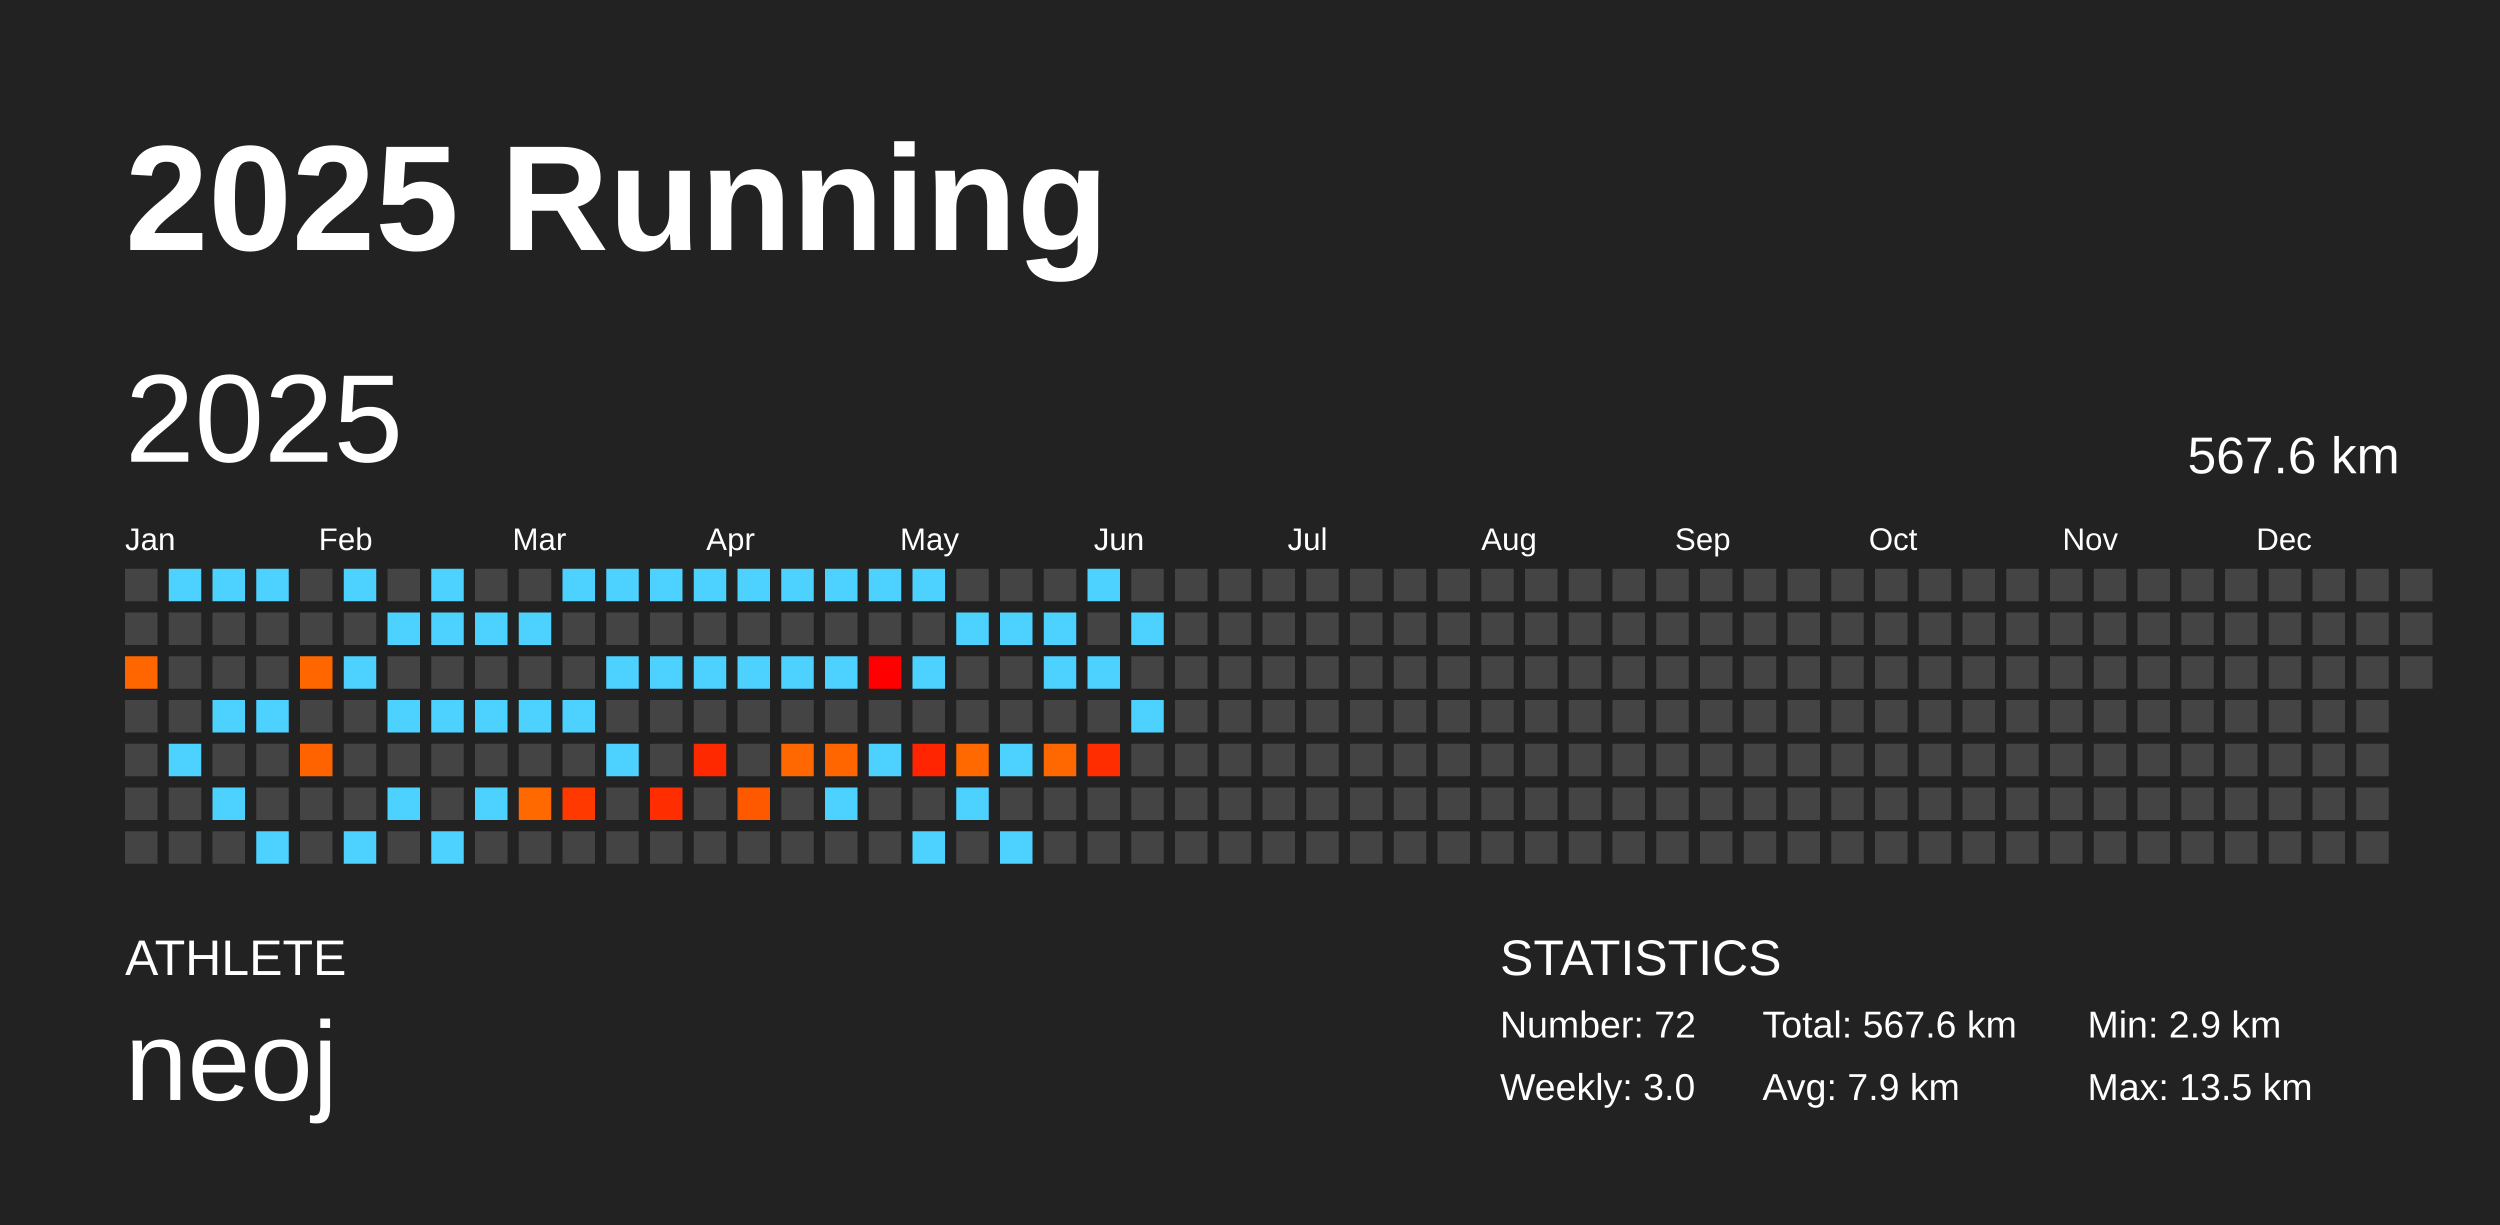
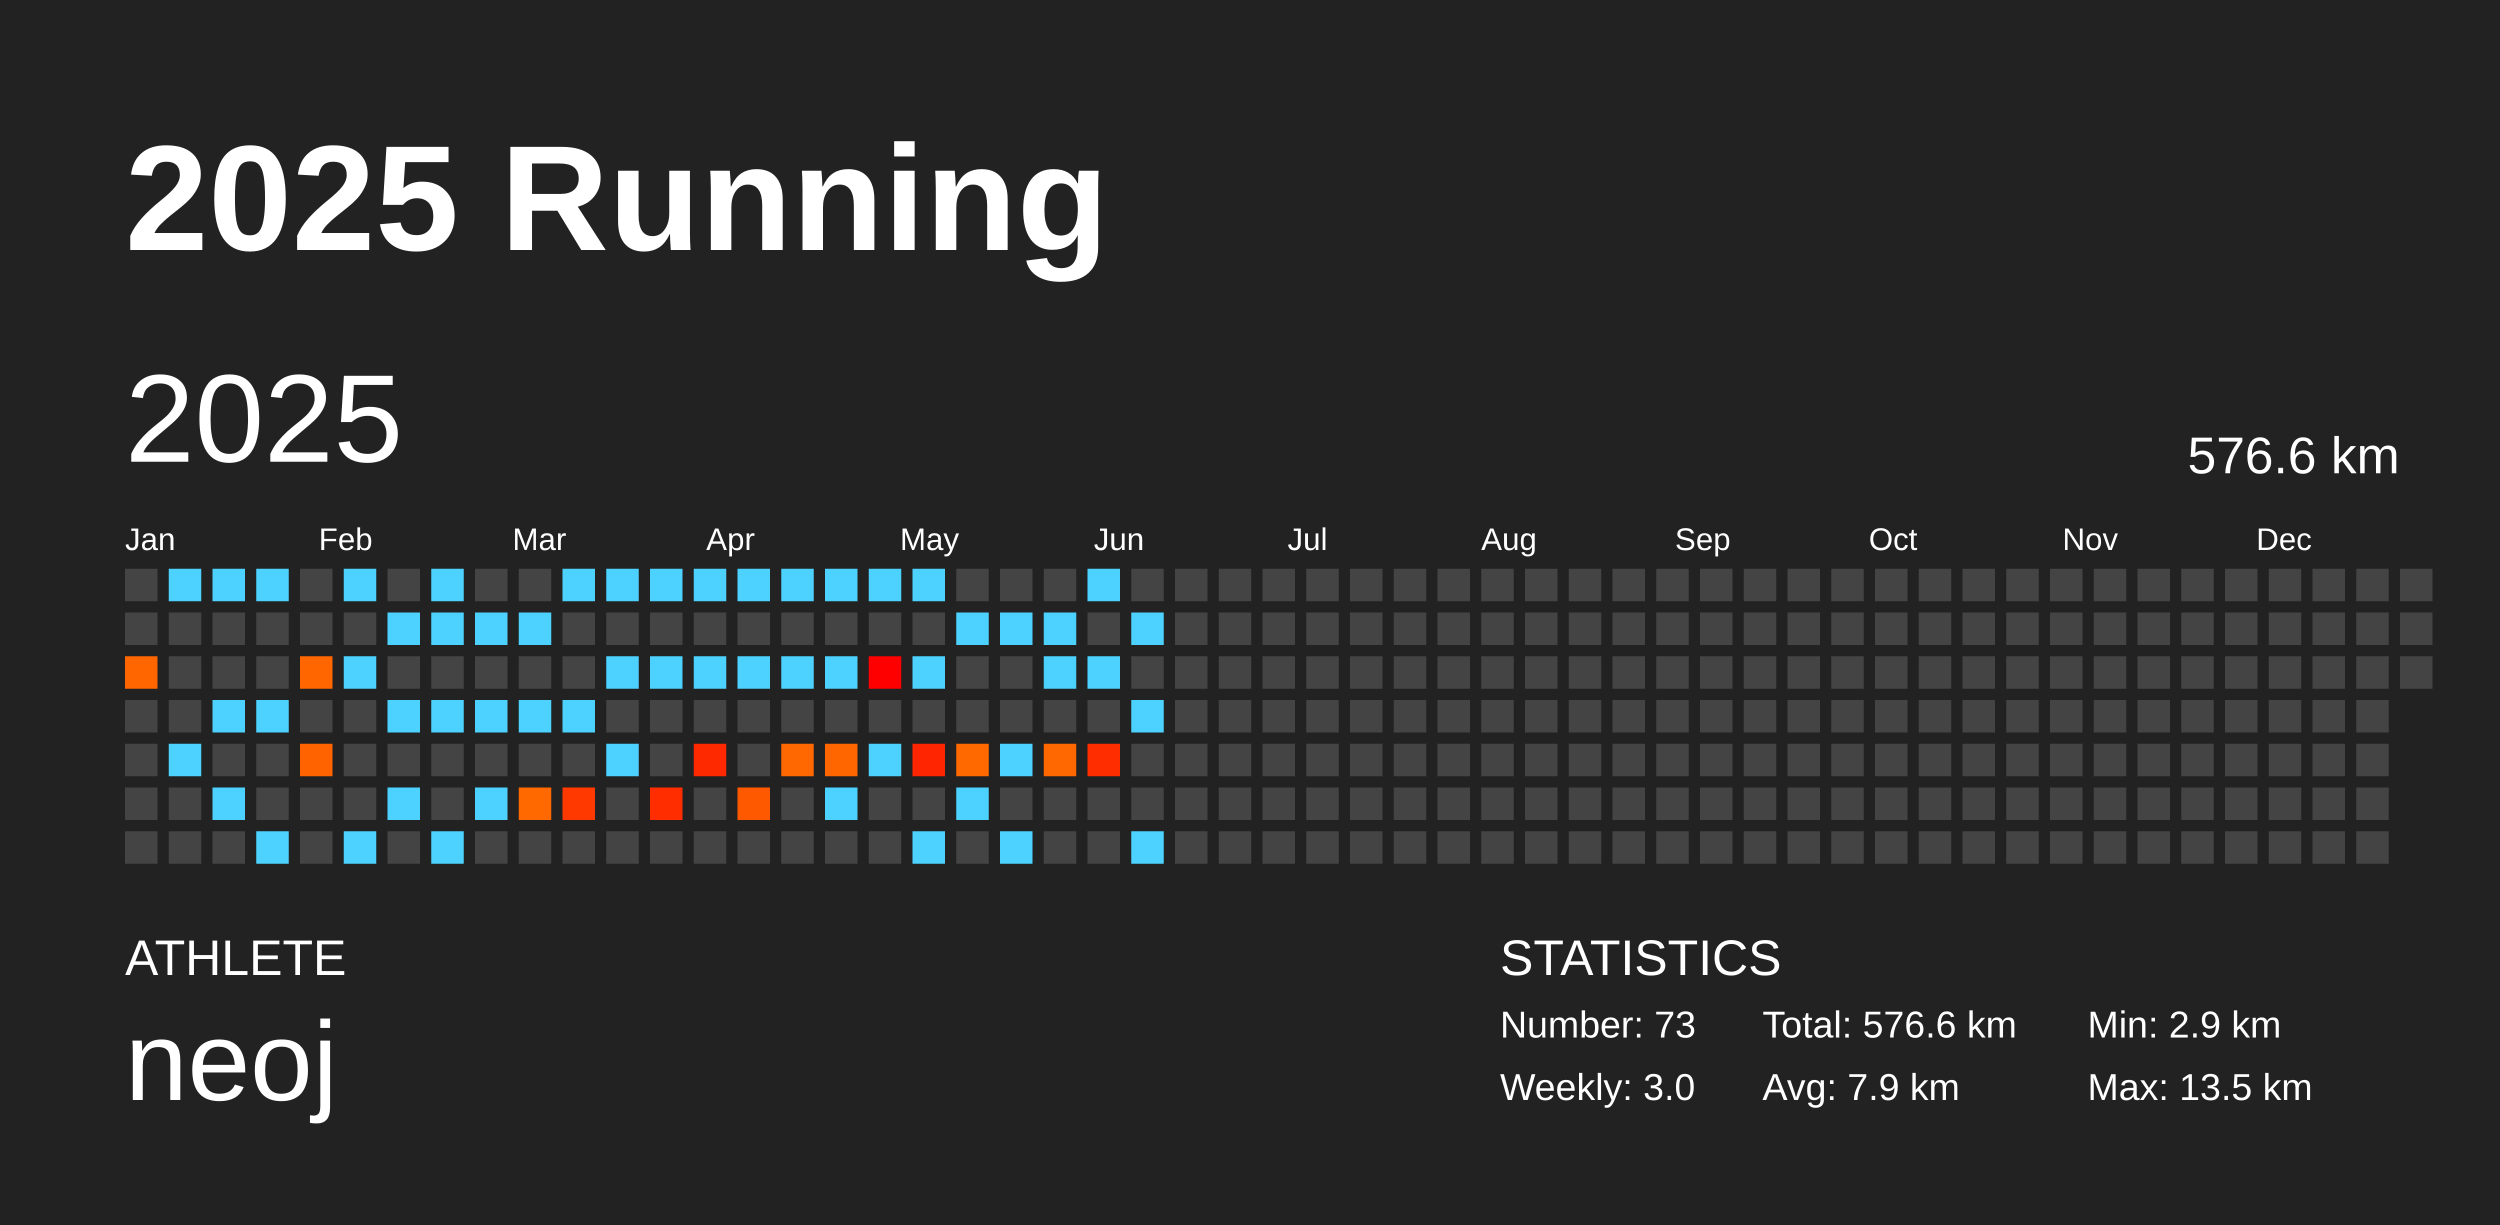
<svg xmlns="http://www.w3.org/2000/svg" baseProfile="full" height="98mm" version="1.1" viewBox="0,0,200,98" width="200mm">
  <defs />
  <rect fill="#222222" height="98" width="200" x="0" y="0" />
  <text fill="#FFFFFF" style="font-size:12px; font-family:Arial; font-weight:bold;" x="10" y="20">2025 Running</text>
  <text fill="#FFFFFF" style="font-size:4px; font-family:Arial" x="10" y="78">ATHLETE</text>
  <text fill="#FFFFFF" style="font-size:9px; font-family:Arial" x="10" y="88">neoj</text>
  <text fill="#FFFFFF" style="font-size:4px; font-family:Arial" x="120" y="78">STATISTICS</text>
-   <text fill="#FFFFFF" style="font-size:3px; font-family:Arial" x="120" y="83">Number: 72</text>
+   <text fill="#FFFFFF" style="font-size:3px; font-family:Arial" x="120" y="83">Number: 73</text>
  <text fill="#FFFFFF" style="font-size:3px; font-family:Arial" x="120" y="88">Weekly: 3.0</text>
-   <text fill="#FFFFFF" style="font-size:3px; font-family:Arial" x="141" y="83">Total: 567.6 km</text>
+   <text fill="#FFFFFF" style="font-size:3px; font-family:Arial" x="141" y="83">Total: 576.6 km</text>
  <text fill="#FFFFFF" style="font-size:3px; font-family:Arial" x="141" y="88">Avg: 7.9 km</text>
  <text fill="#FFFFFF" style="font-size:3px; font-family:Arial" x="167" y="83">Min: 2.9 km</text>
  <text fill="#FFFFFF" style="font-size:3px; font-family:Arial" x="167" y="88">Max: 13.5 km</text>
  <text dominant-baseline="hanging" fill="#FFFFFF" style="font-size:10.0px; font-family:Arial;" x="10" y="30">2025</text>
-   <text dominant-baseline="hanging" fill="#FFFFFF" style="font-size:4.125px; font-family:Arial;" x="175" y="35">567.6 km</text>
+   <text dominant-baseline="hanging" fill="#FFFFFF" style="font-size:4.125px; font-family:Arial;" x="175" y="35">576.6 km</text>
  <text fill="#FFFFFF" style="font-size:2.5px; font-family:Arial" x="10.0" y="44">Jan</text>
  <text fill="#FFFFFF" style="font-size:2.5px; font-family:Arial" x="25.5" y="44">Feb</text>
  <text fill="#FFFFFF" style="font-size:2.5px; font-family:Arial" x="41.0" y="44">Mar</text>
  <text fill="#FFFFFF" style="font-size:2.5px; font-family:Arial" x="56.5" y="44">Apr</text>
  <text fill="#FFFFFF" style="font-size:2.5px; font-family:Arial" x="72.0" y="44">May</text>
  <text fill="#FFFFFF" style="font-size:2.5px; font-family:Arial" x="87.5" y="44">Jun</text>
  <text fill="#FFFFFF" style="font-size:2.5px; font-family:Arial" x="103.0" y="44">Jul</text>
  <text fill="#FFFFFF" style="font-size:2.5px; font-family:Arial" x="118.5" y="44">Aug</text>
  <text fill="#FFFFFF" style="font-size:2.5px; font-family:Arial" x="134.0" y="44">Sep</text>
  <text fill="#FFFFFF" style="font-size:2.5px; font-family:Arial" x="149.5" y="44">Oct</text>
  <text fill="#FFFFFF" style="font-size:2.5px; font-family:Arial" x="165.0" y="44">Nov</text>
  <text fill="#FFFFFF" style="font-size:2.5px; font-family:Arial" x="180.5" y="44">Dec</text>
  <rect fill="#444444" height="2.6" width="2.6" x="10.0" y="45.5" />
  <rect fill="#444444" height="2.6" width="2.6" x="10.0" y="49.0" />
  <rect fill="#ff6600" height="2.6" width="2.6" x="10.0" y="52.5" />
  <rect fill="#444444" height="2.6" width="2.6" x="10.0" y="56.0" />
  <rect fill="#444444" height="2.6" width="2.6" x="10.0" y="59.5" />
  <rect fill="#444444" height="2.6" width="2.6" x="10.0" y="63.0" />
  <rect fill="#444444" height="2.6" width="2.6" x="10.0" y="66.5" />
  <rect fill="#4dd2ff" height="2.6" width="2.6" x="13.5" y="45.5" />
  <rect fill="#444444" height="2.6" width="2.6" x="13.5" y="49.0" />
  <rect fill="#444444" height="2.6" width="2.6" x="13.5" y="52.5" />
  <rect fill="#444444" height="2.6" width="2.6" x="13.5" y="56.0" />
  <rect fill="#4dd2ff" height="2.6" width="2.6" x="13.5" y="59.5" />
  <rect fill="#444444" height="2.6" width="2.6" x="13.5" y="63.0" />
  <rect fill="#444444" height="2.6" width="2.6" x="13.5" y="66.5" />
  <rect fill="#4dd2ff" height="2.6" width="2.6" x="17.0" y="45.5" />
  <rect fill="#444444" height="2.6" width="2.6" x="17.0" y="49.0" />
  <rect fill="#444444" height="2.6" width="2.6" x="17.0" y="52.5" />
  <rect fill="#4dd2ff" height="2.6" width="2.6" x="17.0" y="56.0" />
  <rect fill="#444444" height="2.6" width="2.6" x="17.0" y="59.5" />
  <rect fill="#4dd2ff" height="2.6" width="2.6" x="17.0" y="63.0" />
  <rect fill="#444444" height="2.6" width="2.6" x="17.0" y="66.5" />
  <rect fill="#4dd2ff" height="2.6" width="2.6" x="20.5" y="45.5" />
  <rect fill="#444444" height="2.6" width="2.6" x="20.5" y="49.0" />
  <rect fill="#444444" height="2.6" width="2.6" x="20.5" y="52.5" />
  <rect fill="#4dd2ff" height="2.6" width="2.6" x="20.5" y="56.0" />
  <rect fill="#444444" height="2.6" width="2.6" x="20.5" y="59.5" />
  <rect fill="#444444" height="2.6" width="2.6" x="20.5" y="63.0" />
  <rect fill="#4dd2ff" height="2.6" width="2.6" x="20.5" y="66.5" />
  <rect fill="#444444" height="2.6" width="2.6" x="24.0" y="45.5" />
  <rect fill="#444444" height="2.6" width="2.6" x="24.0" y="49.0" />
  <rect fill="#ff6600" height="2.6" width="2.6" x="24.0" y="52.5" />
  <rect fill="#444444" height="2.6" width="2.6" x="24.0" y="56.0" />
  <rect fill="#ff6300" height="2.6" width="2.6" x="24.0" y="59.5" />
  <rect fill="#444444" height="2.6" width="2.6" x="24.0" y="63.0" />
  <rect fill="#444444" height="2.6" width="2.6" x="24.0" y="66.5" />
  <rect fill="#4dd2ff" height="2.6" width="2.6" x="27.5" y="45.5" />
  <rect fill="#444444" height="2.6" width="2.6" x="27.5" y="49.0" />
  <rect fill="#4dd2ff" height="2.6" width="2.6" x="27.5" y="52.5" />
  <rect fill="#444444" height="2.6" width="2.6" x="27.5" y="56.0" />
  <rect fill="#444444" height="2.6" width="2.6" x="27.5" y="59.5" />
  <rect fill="#444444" height="2.6" width="2.6" x="27.5" y="63.0" />
  <rect fill="#4dd2ff" height="2.6" width="2.6" x="27.5" y="66.5" />
  <rect fill="#444444" height="2.6" width="2.6" x="31.0" y="45.5" />
  <rect fill="#4dd2ff" height="2.6" width="2.6" x="31.0" y="49.0" />
  <rect fill="#444444" height="2.6" width="2.6" x="31.0" y="52.5" />
  <rect fill="#4dd2ff" height="2.6" width="2.6" x="31.0" y="56.0" />
  <rect fill="#444444" height="2.6" width="2.6" x="31.0" y="59.5" />
  <rect fill="#4dd2ff" height="2.6" width="2.6" x="31.0" y="63.0" />
  <rect fill="#444444" height="2.6" width="2.6" x="31.0" y="66.5" />
  <rect fill="#4dd2ff" height="2.6" width="2.6" x="34.5" y="45.5" />
  <rect fill="#4dd2ff" height="2.6" width="2.6" x="34.5" y="49.0" />
  <rect fill="#444444" height="2.6" width="2.6" x="34.5" y="52.5" />
  <rect fill="#4dd2ff" height="2.6" width="2.6" x="34.5" y="56.0" />
  <rect fill="#444444" height="2.6" width="2.6" x="34.5" y="59.5" />
  <rect fill="#444444" height="2.6" width="2.6" x="34.5" y="63.0" />
  <rect fill="#4dd2ff" height="2.6" width="2.6" x="34.5" y="66.5" />
  <rect fill="#444444" height="2.6" width="2.6" x="38.0" y="45.5" />
  <rect fill="#4dd2ff" height="2.6" width="2.6" x="38.0" y="49.0" />
  <rect fill="#444444" height="2.6" width="2.6" x="38.0" y="52.5" />
  <rect fill="#4dd2ff" height="2.6" width="2.6" x="38.0" y="56.0" />
  <rect fill="#444444" height="2.6" width="2.6" x="38.0" y="59.5" />
  <rect fill="#4dd2ff" height="2.6" width="2.6" x="38.0" y="63.0" />
  <rect fill="#444444" height="2.6" width="2.6" x="38.0" y="66.5" />
  <rect fill="#444444" height="2.6" width="2.6" x="41.5" y="45.5" />
  <rect fill="#4dd2ff" height="2.6" width="2.6" x="41.5" y="49.0" />
  <rect fill="#444444" height="2.6" width="2.6" x="41.5" y="52.5" />
  <rect fill="#4dd2ff" height="2.6" width="2.6" x="41.5" y="56.0" />
  <rect fill="#444444" height="2.6" width="2.6" x="41.5" y="59.5" />
  <rect fill="#ff6900" height="2.6" width="2.6" x="41.5" y="63.0" />
  <rect fill="#444444" height="2.6" width="2.6" x="41.5" y="66.5" />
  <rect fill="#4dd2ff" height="2.6" width="2.6" x="45.0" y="45.5" />
  <rect fill="#444444" height="2.6" width="2.6" x="45.0" y="49.0" />
  <rect fill="#444444" height="2.6" width="2.6" x="45.0" y="52.5" />
  <rect fill="#4dd2ff" height="2.6" width="2.6" x="45.0" y="56.0" />
  <rect fill="#444444" height="2.6" width="2.6" x="45.0" y="59.5" />
  <rect fill="#ff3900" height="2.6" width="2.6" x="45.0" y="63.0" />
  <rect fill="#444444" height="2.6" width="2.6" x="45.0" y="66.5" />
  <rect fill="#4dd2ff" height="2.6" width="2.6" x="48.5" y="45.5" />
  <rect fill="#444444" height="2.6" width="2.6" x="48.5" y="49.0" />
  <rect fill="#4dd2ff" height="2.6" width="2.6" x="48.5" y="52.5" />
  <rect fill="#444444" height="2.6" width="2.6" x="48.5" y="56.0" />
  <rect fill="#4dd2ff" height="2.6" width="2.6" x="48.5" y="59.5" />
  <rect fill="#444444" height="2.6" width="2.6" x="48.5" y="63.0" />
  <rect fill="#444444" height="2.6" width="2.6" x="48.5" y="66.5" />
  <rect fill="#4dd2ff" height="2.6" width="2.6" x="52.0" y="45.5" />
  <rect fill="#444444" height="2.6" width="2.6" x="52.0" y="49.0" />
  <rect fill="#4dd2ff" height="2.6" width="2.6" x="52.0" y="52.5" />
  <rect fill="#444444" height="2.6" width="2.6" x="52.0" y="56.0" />
  <rect fill="#444444" height="2.6" width="2.6" x="52.0" y="59.5" />
  <rect fill="#ff2d00" height="2.6" width="2.6" x="52.0" y="63.0" />
  <rect fill="#444444" height="2.6" width="2.6" x="52.0" y="66.5" />
  <rect fill="#4dd2ff" height="2.6" width="2.6" x="55.5" y="45.5" />
  <rect fill="#444444" height="2.6" width="2.6" x="55.5" y="49.0" />
  <rect fill="#4dd2ff" height="2.6" width="2.6" x="55.5" y="52.5" />
  <rect fill="#444444" height="2.6" width="2.6" x="55.5" y="56.0" />
  <rect fill="#ff2900" height="2.6" width="2.6" x="55.5" y="59.5" />
  <rect fill="#444444" height="2.6" width="2.6" x="55.5" y="63.0" />
  <rect fill="#444444" height="2.6" width="2.6" x="55.5" y="66.5" />
  <rect fill="#4dd2ff" height="2.6" width="2.6" x="59.0" y="45.5" />
  <rect fill="#444444" height="2.6" width="2.6" x="59.0" y="49.0" />
  <rect fill="#4dd2ff" height="2.6" width="2.6" x="59.0" y="52.5" />
  <rect fill="#444444" height="2.6" width="2.6" x="59.0" y="56.0" />
  <rect fill="#444444" height="2.6" width="2.6" x="59.0" y="59.5" />
  <rect fill="#ff5900" height="2.6" width="2.6" x="59.0" y="63.0" />
  <rect fill="#444444" height="2.6" width="2.6" x="59.0" y="66.5" />
  <rect fill="#4dd2ff" height="2.6" width="2.6" x="62.5" y="45.5" />
  <rect fill="#444444" height="2.6" width="2.6" x="62.5" y="49.0" />
  <rect fill="#4dd2ff" height="2.6" width="2.6" x="62.5" y="52.5" />
  <rect fill="#444444" height="2.6" width="2.6" x="62.5" y="56.0" />
  <rect fill="#ff6700" height="2.6" width="2.6" x="62.5" y="59.5" />
  <rect fill="#444444" height="2.6" width="2.6" x="62.5" y="63.0" />
  <rect fill="#444444" height="2.6" width="2.6" x="62.5" y="66.5" />
  <rect fill="#4dd2ff" height="2.6" width="2.6" x="66.0" y="45.5" />
  <rect fill="#444444" height="2.6" width="2.6" x="66.0" y="49.0" />
  <rect fill="#4dd2ff" height="2.6" width="2.6" x="66.0" y="52.5" />
  <rect fill="#444444" height="2.6" width="2.6" x="66.0" y="56.0" />
  <rect fill="#ff6600" height="2.6" width="2.6" x="66.0" y="59.5" />
  <rect fill="#4dd2ff" height="2.6" width="2.6" x="66.0" y="63.0" />
  <rect fill="#444444" height="2.6" width="2.6" x="66.0" y="66.5" />
  <rect fill="#4dd2ff" height="2.6" width="2.6" x="69.5" y="45.5" />
  <rect fill="#444444" height="2.6" width="2.6" x="69.5" y="49.0" />
  <rect fill="#ff0000" height="2.6" width="2.6" x="69.5" y="52.5" />
  <rect fill="#444444" height="2.6" width="2.6" x="69.5" y="56.0" />
  <rect fill="#4dd2ff" height="2.6" width="2.6" x="69.5" y="59.5" />
  <rect fill="#444444" height="2.6" width="2.6" x="69.5" y="63.0" />
  <rect fill="#444444" height="2.6" width="2.6" x="69.5" y="66.5" />
  <rect fill="#4dd2ff" height="2.6" width="2.6" x="73.0" y="45.5" />
  <rect fill="#444444" height="2.6" width="2.6" x="73.0" y="49.0" />
  <rect fill="#4dd2ff" height="2.6" width="2.6" x="73.0" y="52.5" />
  <rect fill="#444444" height="2.6" width="2.6" x="73.0" y="56.0" />
  <rect fill="#ff2500" height="2.6" width="2.6" x="73.0" y="59.5" />
  <rect fill="#444444" height="2.6" width="2.6" x="73.0" y="63.0" />
  <rect fill="#4dd2ff" height="2.6" width="2.6" x="73.0" y="66.5" />
  <rect fill="#444444" height="2.6" width="2.6" x="76.5" y="45.5" />
  <rect fill="#4dd2ff" height="2.6" width="2.6" x="76.5" y="49.0" />
  <rect fill="#444444" height="2.6" width="2.6" x="76.5" y="52.5" />
  <rect fill="#444444" height="2.6" width="2.6" x="76.5" y="56.0" />
  <rect fill="#ff6900" height="2.6" width="2.6" x="76.5" y="59.5" />
  <rect fill="#4dd2ff" height="2.6" width="2.6" x="76.5" y="63.0" />
  <rect fill="#444444" height="2.6" width="2.6" x="76.5" y="66.5" />
  <rect fill="#444444" height="2.6" width="2.6" x="80.0" y="45.5" />
  <rect fill="#4dd2ff" height="2.6" width="2.6" x="80.0" y="49.0" />
  <rect fill="#444444" height="2.6" width="2.6" x="80.0" y="52.5" />
  <rect fill="#444444" height="2.6" width="2.6" x="80.0" y="56.0" />
  <rect fill="#4dd2ff" height="2.6" width="2.6" x="80.0" y="59.5" />
  <rect fill="#444444" height="2.6" width="2.6" x="80.0" y="63.0" />
  <rect fill="#4dd2ff" height="2.6" width="2.6" x="80.0" y="66.5" />
  <rect fill="#444444" height="2.6" width="2.6" x="83.5" y="45.5" />
  <rect fill="#4dd2ff" height="2.6" width="2.6" x="83.5" y="49.0" />
  <rect fill="#4dd2ff" height="2.6" width="2.6" x="83.5" y="52.5" />
  <rect fill="#444444" height="2.6" width="2.6" x="83.5" y="56.0" />
  <rect fill="#ff6700" height="2.6" width="2.6" x="83.5" y="59.5" />
  <rect fill="#444444" height="2.6" width="2.6" x="83.5" y="63.0" />
  <rect fill="#444444" height="2.6" width="2.6" x="83.5" y="66.5" />
  <rect fill="#4dd2ff" height="2.6" width="2.6" x="87.0" y="45.5" />
  <rect fill="#444444" height="2.6" width="2.6" x="87.0" y="49.0" />
  <rect fill="#4dd2ff" height="2.6" width="2.6" x="87.0" y="52.5" />
  <rect fill="#444444" height="2.6" width="2.6" x="87.0" y="56.0" />
  <rect fill="#ff2d00" height="2.6" width="2.6" x="87.0" y="59.5" />
  <rect fill="#444444" height="2.6" width="2.6" x="87.0" y="63.0" />
  <rect fill="#444444" height="2.6" width="2.6" x="87.0" y="66.5" />
  <rect fill="#444444" height="2.6" width="2.6" x="90.5" y="45.5" />
  <rect fill="#4dd2ff" height="2.6" width="2.6" x="90.5" y="49.0" />
  <rect fill="#444444" height="2.6" width="2.6" x="90.5" y="52.5" />
  <rect fill="#4dd2ff" height="2.6" width="2.6" x="90.5" y="56.0" />
  <rect fill="#444444" height="2.6" width="2.6" x="90.5" y="59.5" />
  <rect fill="#444444" height="2.6" width="2.6" x="90.5" y="63.0" />
-   <rect fill="#444444" height="2.6" width="2.6" x="90.5" y="66.5" />
+   <rect fill="#4dd2ff" height="2.6" width="2.6" x="90.5" y="66.5" />
  <rect fill="#444444" height="2.6" width="2.6" x="94.0" y="45.5" />
  <rect fill="#444444" height="2.6" width="2.6" x="94.0" y="49.0" />
  <rect fill="#444444" height="2.6" width="2.6" x="94.0" y="52.5" />
  <rect fill="#444444" height="2.6" width="2.6" x="94.0" y="56.0" />
  <rect fill="#444444" height="2.6" width="2.6" x="94.0" y="59.5" />
  <rect fill="#444444" height="2.6" width="2.6" x="94.0" y="63.0" />
  <rect fill="#444444" height="2.6" width="2.6" x="94.0" y="66.5" />
  <rect fill="#444444" height="2.6" width="2.6" x="97.5" y="45.5" />
  <rect fill="#444444" height="2.6" width="2.6" x="97.5" y="49.0" />
  <rect fill="#444444" height="2.6" width="2.6" x="97.5" y="52.5" />
  <rect fill="#444444" height="2.6" width="2.6" x="97.5" y="56.0" />
  <rect fill="#444444" height="2.6" width="2.6" x="97.5" y="59.5" />
  <rect fill="#444444" height="2.6" width="2.6" x="97.5" y="63.0" />
  <rect fill="#444444" height="2.6" width="2.6" x="97.5" y="66.5" />
  <rect fill="#444444" height="2.6" width="2.6" x="101.0" y="45.5" />
  <rect fill="#444444" height="2.6" width="2.6" x="101.0" y="49.0" />
  <rect fill="#444444" height="2.6" width="2.6" x="101.0" y="52.5" />
  <rect fill="#444444" height="2.6" width="2.6" x="101.0" y="56.0" />
  <rect fill="#444444" height="2.6" width="2.6" x="101.0" y="59.5" />
  <rect fill="#444444" height="2.6" width="2.6" x="101.0" y="63.0" />
  <rect fill="#444444" height="2.6" width="2.6" x="101.0" y="66.5" />
  <rect fill="#444444" height="2.6" width="2.6" x="104.5" y="45.5" />
  <rect fill="#444444" height="2.6" width="2.6" x="104.5" y="49.0" />
  <rect fill="#444444" height="2.6" width="2.6" x="104.5" y="52.5" />
  <rect fill="#444444" height="2.6" width="2.6" x="104.5" y="56.0" />
  <rect fill="#444444" height="2.6" width="2.6" x="104.5" y="59.5" />
  <rect fill="#444444" height="2.6" width="2.6" x="104.5" y="63.0" />
  <rect fill="#444444" height="2.6" width="2.6" x="104.5" y="66.5" />
  <rect fill="#444444" height="2.6" width="2.6" x="108.0" y="45.5" />
  <rect fill="#444444" height="2.6" width="2.6" x="108.0" y="49.0" />
  <rect fill="#444444" height="2.6" width="2.6" x="108.0" y="52.5" />
  <rect fill="#444444" height="2.6" width="2.6" x="108.0" y="56.0" />
  <rect fill="#444444" height="2.6" width="2.6" x="108.0" y="59.5" />
  <rect fill="#444444" height="2.6" width="2.6" x="108.0" y="63.0" />
  <rect fill="#444444" height="2.6" width="2.6" x="108.0" y="66.5" />
  <rect fill="#444444" height="2.6" width="2.6" x="111.5" y="45.5" />
  <rect fill="#444444" height="2.6" width="2.6" x="111.5" y="49.0" />
  <rect fill="#444444" height="2.6" width="2.6" x="111.5" y="52.5" />
  <rect fill="#444444" height="2.6" width="2.6" x="111.5" y="56.0" />
  <rect fill="#444444" height="2.6" width="2.6" x="111.5" y="59.5" />
  <rect fill="#444444" height="2.6" width="2.6" x="111.5" y="63.0" />
  <rect fill="#444444" height="2.6" width="2.6" x="111.5" y="66.5" />
  <rect fill="#444444" height="2.6" width="2.6" x="115.0" y="45.5" />
  <rect fill="#444444" height="2.6" width="2.6" x="115.0" y="49.0" />
  <rect fill="#444444" height="2.6" width="2.6" x="115.0" y="52.5" />
  <rect fill="#444444" height="2.6" width="2.6" x="115.0" y="56.0" />
  <rect fill="#444444" height="2.6" width="2.6" x="115.0" y="59.5" />
  <rect fill="#444444" height="2.6" width="2.6" x="115.0" y="63.0" />
  <rect fill="#444444" height="2.6" width="2.6" x="115.0" y="66.5" />
  <rect fill="#444444" height="2.6" width="2.6" x="118.5" y="45.5" />
  <rect fill="#444444" height="2.6" width="2.6" x="118.5" y="49.0" />
  <rect fill="#444444" height="2.6" width="2.6" x="118.5" y="52.5" />
  <rect fill="#444444" height="2.6" width="2.6" x="118.5" y="56.0" />
  <rect fill="#444444" height="2.6" width="2.6" x="118.5" y="59.5" />
  <rect fill="#444444" height="2.6" width="2.6" x="118.5" y="63.0" />
  <rect fill="#444444" height="2.6" width="2.6" x="118.5" y="66.5" />
  <rect fill="#444444" height="2.6" width="2.6" x="122.0" y="45.5" />
  <rect fill="#444444" height="2.6" width="2.6" x="122.0" y="49.0" />
  <rect fill="#444444" height="2.6" width="2.6" x="122.0" y="52.5" />
  <rect fill="#444444" height="2.6" width="2.6" x="122.0" y="56.0" />
  <rect fill="#444444" height="2.6" width="2.6" x="122.0" y="59.5" />
  <rect fill="#444444" height="2.6" width="2.6" x="122.0" y="63.0" />
  <rect fill="#444444" height="2.6" width="2.6" x="122.0" y="66.5" />
  <rect fill="#444444" height="2.6" width="2.6" x="125.5" y="45.5" />
  <rect fill="#444444" height="2.6" width="2.6" x="125.5" y="49.0" />
  <rect fill="#444444" height="2.6" width="2.6" x="125.5" y="52.5" />
  <rect fill="#444444" height="2.6" width="2.6" x="125.5" y="56.0" />
  <rect fill="#444444" height="2.6" width="2.6" x="125.5" y="59.5" />
  <rect fill="#444444" height="2.6" width="2.6" x="125.5" y="63.0" />
  <rect fill="#444444" height="2.6" width="2.6" x="125.5" y="66.5" />
  <rect fill="#444444" height="2.6" width="2.6" x="129.0" y="45.5" />
  <rect fill="#444444" height="2.6" width="2.6" x="129.0" y="49.0" />
  <rect fill="#444444" height="2.6" width="2.6" x="129.0" y="52.5" />
  <rect fill="#444444" height="2.6" width="2.6" x="129.0" y="56.0" />
  <rect fill="#444444" height="2.6" width="2.6" x="129.0" y="59.5" />
  <rect fill="#444444" height="2.6" width="2.6" x="129.0" y="63.0" />
  <rect fill="#444444" height="2.6" width="2.6" x="129.0" y="66.5" />
  <rect fill="#444444" height="2.6" width="2.6" x="132.5" y="45.5" />
  <rect fill="#444444" height="2.6" width="2.6" x="132.5" y="49.0" />
  <rect fill="#444444" height="2.6" width="2.6" x="132.5" y="52.5" />
  <rect fill="#444444" height="2.6" width="2.6" x="132.5" y="56.0" />
  <rect fill="#444444" height="2.6" width="2.6" x="132.5" y="59.5" />
  <rect fill="#444444" height="2.6" width="2.6" x="132.5" y="63.0" />
  <rect fill="#444444" height="2.6" width="2.6" x="132.5" y="66.5" />
  <rect fill="#444444" height="2.6" width="2.6" x="136.0" y="45.5" />
  <rect fill="#444444" height="2.6" width="2.6" x="136.0" y="49.0" />
  <rect fill="#444444" height="2.6" width="2.6" x="136.0" y="52.5" />
  <rect fill="#444444" height="2.6" width="2.6" x="136.0" y="56.0" />
  <rect fill="#444444" height="2.6" width="2.6" x="136.0" y="59.5" />
  <rect fill="#444444" height="2.6" width="2.6" x="136.0" y="63.0" />
  <rect fill="#444444" height="2.6" width="2.6" x="136.0" y="66.5" />
  <rect fill="#444444" height="2.6" width="2.6" x="139.5" y="45.5" />
  <rect fill="#444444" height="2.6" width="2.6" x="139.5" y="49.0" />
  <rect fill="#444444" height="2.6" width="2.6" x="139.5" y="52.5" />
  <rect fill="#444444" height="2.6" width="2.6" x="139.5" y="56.0" />
  <rect fill="#444444" height="2.6" width="2.6" x="139.5" y="59.5" />
  <rect fill="#444444" height="2.6" width="2.6" x="139.5" y="63.0" />
  <rect fill="#444444" height="2.6" width="2.6" x="139.5" y="66.5" />
  <rect fill="#444444" height="2.6" width="2.6" x="143.0" y="45.5" />
  <rect fill="#444444" height="2.6" width="2.6" x="143.0" y="49.0" />
  <rect fill="#444444" height="2.6" width="2.6" x="143.0" y="52.5" />
  <rect fill="#444444" height="2.6" width="2.6" x="143.0" y="56.0" />
  <rect fill="#444444" height="2.6" width="2.6" x="143.0" y="59.5" />
  <rect fill="#444444" height="2.6" width="2.6" x="143.0" y="63.0" />
  <rect fill="#444444" height="2.6" width="2.6" x="143.0" y="66.5" />
  <rect fill="#444444" height="2.6" width="2.6" x="146.5" y="45.5" />
  <rect fill="#444444" height="2.6" width="2.6" x="146.5" y="49.0" />
  <rect fill="#444444" height="2.6" width="2.6" x="146.5" y="52.5" />
  <rect fill="#444444" height="2.6" width="2.6" x="146.5" y="56.0" />
  <rect fill="#444444" height="2.6" width="2.6" x="146.5" y="59.5" />
  <rect fill="#444444" height="2.6" width="2.6" x="146.5" y="63.0" />
  <rect fill="#444444" height="2.6" width="2.6" x="146.5" y="66.5" />
  <rect fill="#444444" height="2.6" width="2.6" x="150.0" y="45.5" />
  <rect fill="#444444" height="2.6" width="2.6" x="150.0" y="49.0" />
  <rect fill="#444444" height="2.6" width="2.6" x="150.0" y="52.5" />
  <rect fill="#444444" height="2.6" width="2.6" x="150.0" y="56.0" />
  <rect fill="#444444" height="2.6" width="2.6" x="150.0" y="59.5" />
  <rect fill="#444444" height="2.6" width="2.6" x="150.0" y="63.0" />
  <rect fill="#444444" height="2.6" width="2.6" x="150.0" y="66.5" />
  <rect fill="#444444" height="2.6" width="2.6" x="153.5" y="45.5" />
  <rect fill="#444444" height="2.6" width="2.6" x="153.5" y="49.0" />
  <rect fill="#444444" height="2.6" width="2.6" x="153.5" y="52.5" />
  <rect fill="#444444" height="2.6" width="2.6" x="153.5" y="56.0" />
  <rect fill="#444444" height="2.6" width="2.6" x="153.5" y="59.5" />
  <rect fill="#444444" height="2.6" width="2.6" x="153.5" y="63.0" />
  <rect fill="#444444" height="2.6" width="2.6" x="153.5" y="66.5" />
  <rect fill="#444444" height="2.6" width="2.6" x="157.0" y="45.5" />
  <rect fill="#444444" height="2.6" width="2.6" x="157.0" y="49.0" />
  <rect fill="#444444" height="2.6" width="2.6" x="157.0" y="52.5" />
  <rect fill="#444444" height="2.6" width="2.6" x="157.0" y="56.0" />
  <rect fill="#444444" height="2.6" width="2.6" x="157.0" y="59.5" />
  <rect fill="#444444" height="2.6" width="2.6" x="157.0" y="63.0" />
  <rect fill="#444444" height="2.6" width="2.6" x="157.0" y="66.5" />
  <rect fill="#444444" height="2.6" width="2.6" x="160.5" y="45.5" />
  <rect fill="#444444" height="2.6" width="2.6" x="160.5" y="49.0" />
  <rect fill="#444444" height="2.6" width="2.6" x="160.5" y="52.5" />
  <rect fill="#444444" height="2.6" width="2.6" x="160.5" y="56.0" />
  <rect fill="#444444" height="2.6" width="2.6" x="160.5" y="59.5" />
  <rect fill="#444444" height="2.6" width="2.6" x="160.5" y="63.0" />
  <rect fill="#444444" height="2.6" width="2.6" x="160.5" y="66.5" />
  <rect fill="#444444" height="2.6" width="2.6" x="164.0" y="45.5" />
  <rect fill="#444444" height="2.6" width="2.6" x="164.0" y="49.0" />
  <rect fill="#444444" height="2.6" width="2.6" x="164.0" y="52.5" />
  <rect fill="#444444" height="2.6" width="2.6" x="164.0" y="56.0" />
  <rect fill="#444444" height="2.6" width="2.6" x="164.0" y="59.5" />
  <rect fill="#444444" height="2.6" width="2.6" x="164.0" y="63.0" />
  <rect fill="#444444" height="2.6" width="2.6" x="164.0" y="66.5" />
  <rect fill="#444444" height="2.6" width="2.6" x="167.5" y="45.5" />
  <rect fill="#444444" height="2.6" width="2.6" x="167.5" y="49.0" />
  <rect fill="#444444" height="2.6" width="2.6" x="167.5" y="52.5" />
  <rect fill="#444444" height="2.6" width="2.6" x="167.5" y="56.0" />
  <rect fill="#444444" height="2.6" width="2.6" x="167.5" y="59.5" />
  <rect fill="#444444" height="2.6" width="2.6" x="167.5" y="63.0" />
  <rect fill="#444444" height="2.6" width="2.6" x="167.5" y="66.5" />
  <rect fill="#444444" height="2.6" width="2.6" x="171.0" y="45.5" />
  <rect fill="#444444" height="2.6" width="2.6" x="171.0" y="49.0" />
  <rect fill="#444444" height="2.6" width="2.6" x="171.0" y="52.5" />
  <rect fill="#444444" height="2.6" width="2.6" x="171.0" y="56.0" />
  <rect fill="#444444" height="2.6" width="2.6" x="171.0" y="59.5" />
  <rect fill="#444444" height="2.6" width="2.6" x="171.0" y="63.0" />
  <rect fill="#444444" height="2.6" width="2.6" x="171.0" y="66.5" />
  <rect fill="#444444" height="2.6" width="2.6" x="174.5" y="45.5" />
  <rect fill="#444444" height="2.6" width="2.6" x="174.5" y="49.0" />
  <rect fill="#444444" height="2.6" width="2.6" x="174.5" y="52.5" />
  <rect fill="#444444" height="2.6" width="2.6" x="174.5" y="56.0" />
  <rect fill="#444444" height="2.6" width="2.6" x="174.5" y="59.5" />
  <rect fill="#444444" height="2.6" width="2.6" x="174.5" y="63.0" />
  <rect fill="#444444" height="2.6" width="2.6" x="174.5" y="66.5" />
  <rect fill="#444444" height="2.6" width="2.6" x="178.0" y="45.5" />
  <rect fill="#444444" height="2.6" width="2.6" x="178.0" y="49.0" />
  <rect fill="#444444" height="2.6" width="2.6" x="178.0" y="52.5" />
  <rect fill="#444444" height="2.6" width="2.6" x="178.0" y="56.0" />
  <rect fill="#444444" height="2.6" width="2.6" x="178.0" y="59.5" />
  <rect fill="#444444" height="2.6" width="2.6" x="178.0" y="63.0" />
  <rect fill="#444444" height="2.6" width="2.6" x="178.0" y="66.5" />
  <rect fill="#444444" height="2.6" width="2.6" x="181.5" y="45.5" />
  <rect fill="#444444" height="2.6" width="2.6" x="181.5" y="49.0" />
  <rect fill="#444444" height="2.6" width="2.6" x="181.5" y="52.5" />
  <rect fill="#444444" height="2.6" width="2.6" x="181.5" y="56.0" />
  <rect fill="#444444" height="2.6" width="2.6" x="181.5" y="59.5" />
  <rect fill="#444444" height="2.6" width="2.6" x="181.5" y="63.0" />
  <rect fill="#444444" height="2.6" width="2.6" x="181.5" y="66.5" />
  <rect fill="#444444" height="2.6" width="2.6" x="185.0" y="45.5" />
  <rect fill="#444444" height="2.6" width="2.6" x="185.0" y="49.0" />
  <rect fill="#444444" height="2.6" width="2.6" x="185.0" y="52.5" />
  <rect fill="#444444" height="2.6" width="2.6" x="185.0" y="56.0" />
  <rect fill="#444444" height="2.6" width="2.6" x="185.0" y="59.5" />
  <rect fill="#444444" height="2.6" width="2.6" x="185.0" y="63.0" />
  <rect fill="#444444" height="2.6" width="2.6" x="185.0" y="66.5" />
  <rect fill="#444444" height="2.6" width="2.6" x="188.5" y="45.5" />
  <rect fill="#444444" height="2.6" width="2.6" x="188.5" y="49.0" />
  <rect fill="#444444" height="2.6" width="2.6" x="188.5" y="52.5" />
  <rect fill="#444444" height="2.6" width="2.6" x="188.5" y="56.0" />
  <rect fill="#444444" height="2.6" width="2.6" x="188.5" y="59.5" />
  <rect fill="#444444" height="2.6" width="2.6" x="188.5" y="63.0" />
  <rect fill="#444444" height="2.6" width="2.6" x="188.5" y="66.5" />
  <rect fill="#444444" height="2.6" width="2.6" x="192.0" y="45.5" />
  <rect fill="#444444" height="2.6" width="2.6" x="192.0" y="49.0" />
  <rect fill="#444444" height="2.6" width="2.6" x="192.0" y="52.5" />
</svg>
